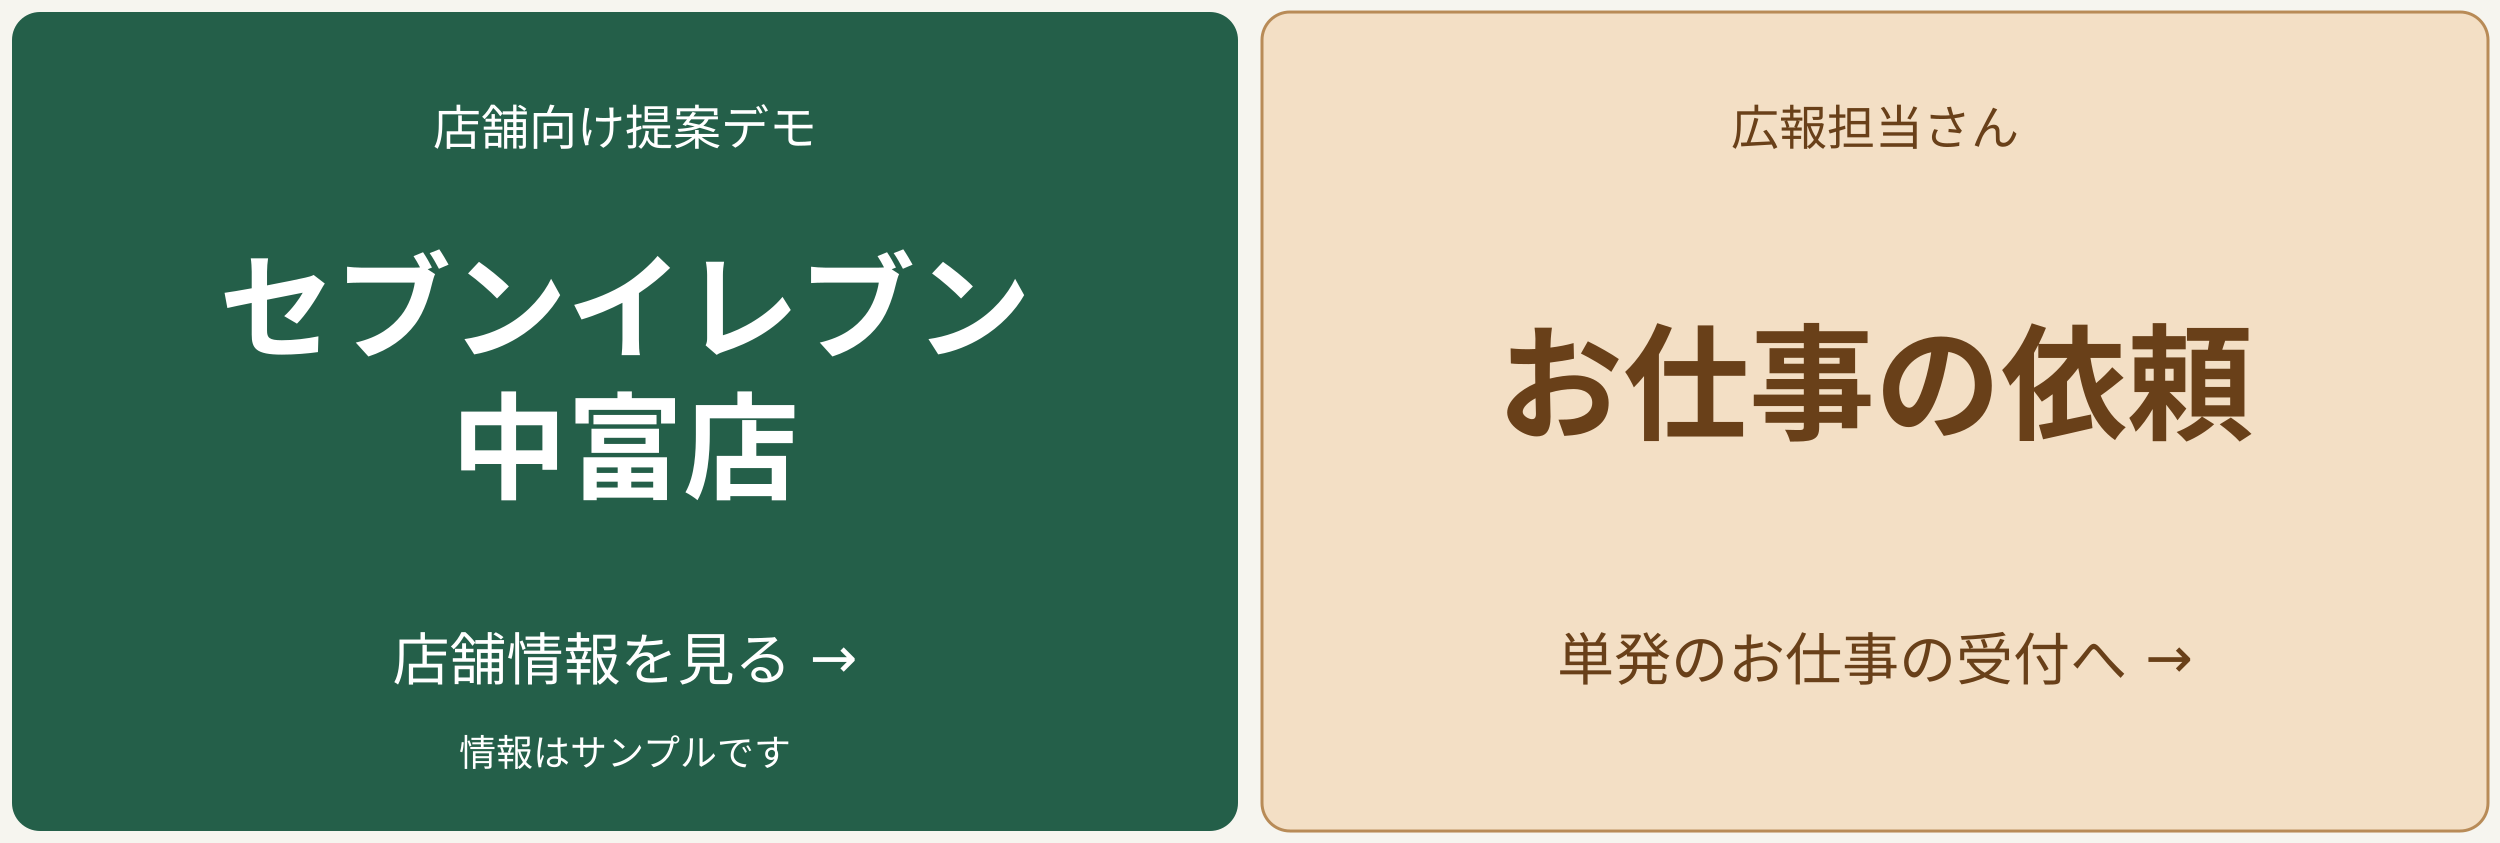
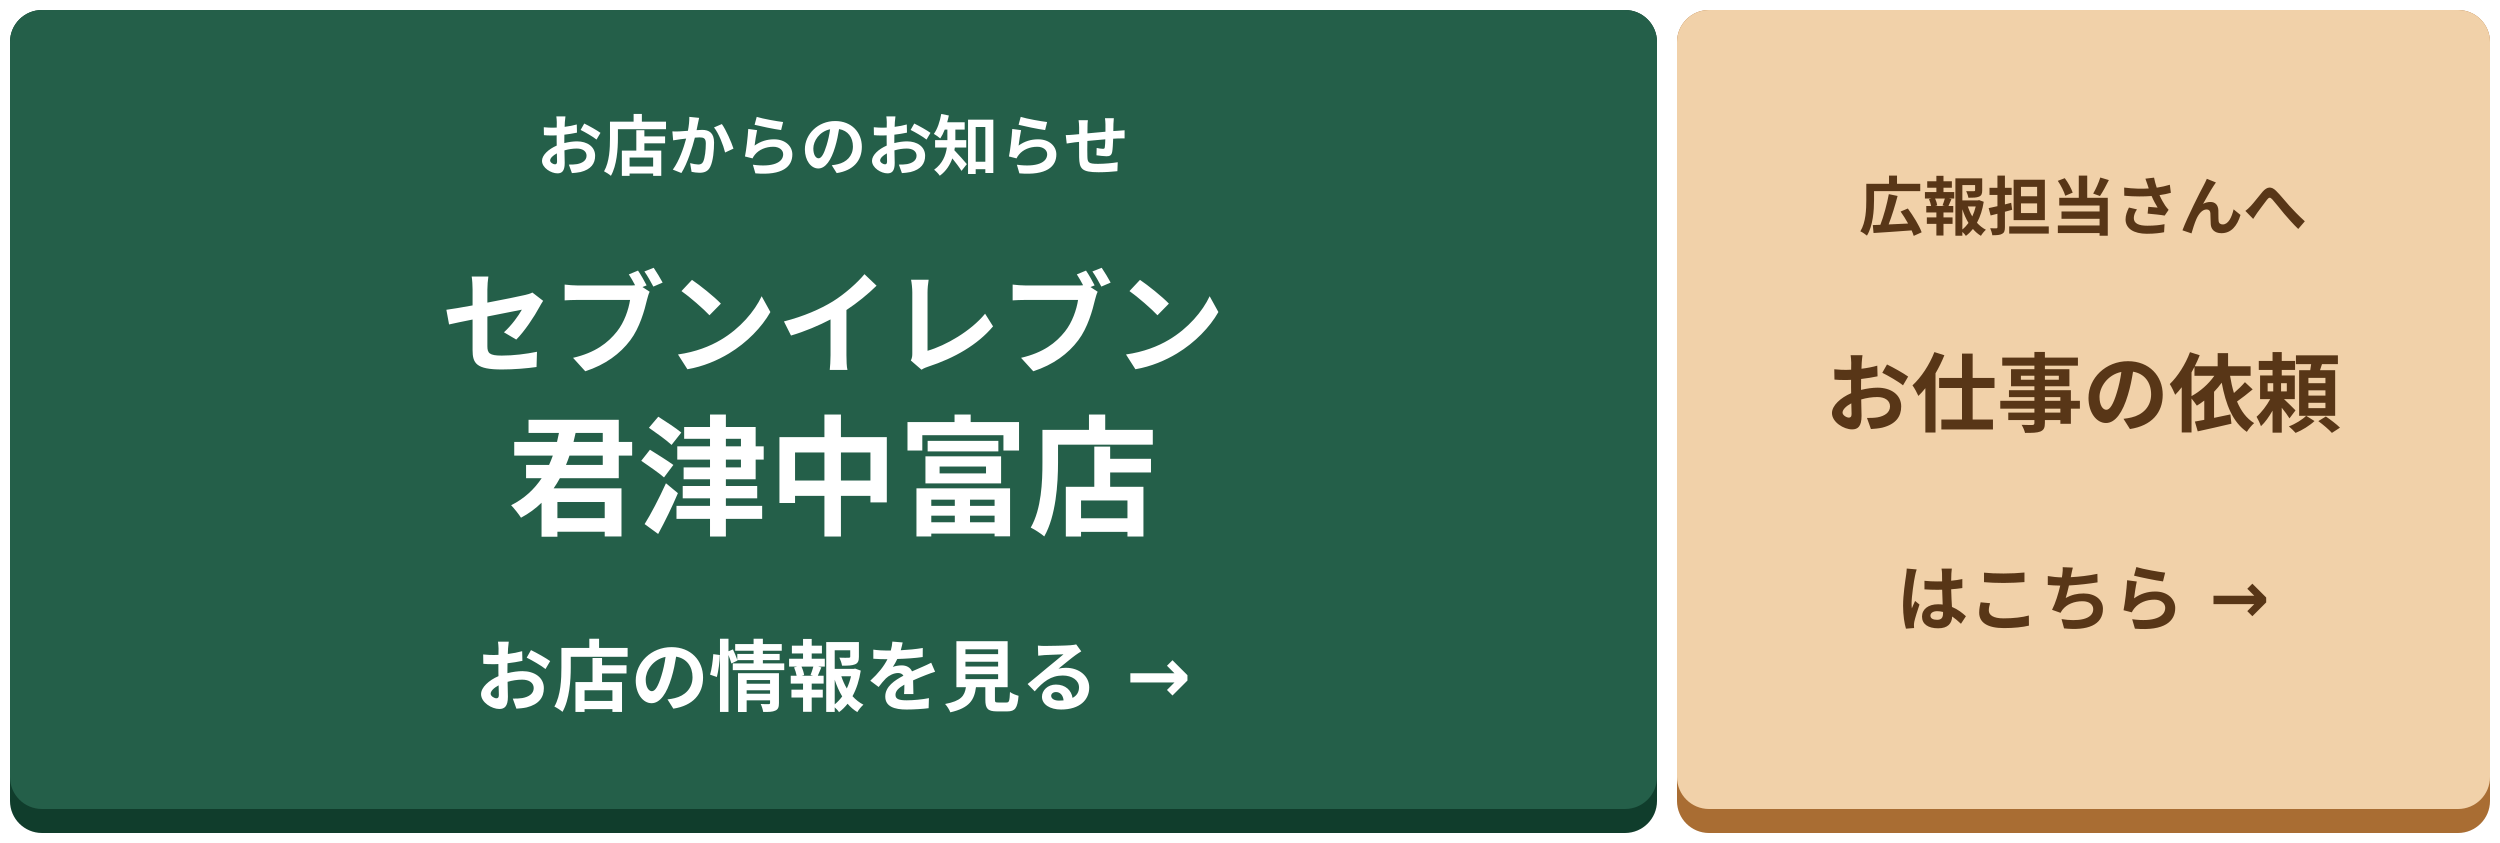
<svg xmlns="http://www.w3.org/2000/svg" width="2500" height="843" viewBox="0 0 2500 843">
-   <rect width="2500" height="843" fill="#f6f5ef" />
-   <rect x="12" y="12" width="1226" height="819" rx="28" fill="#245f49" />
-   <rect x="1262" y="12" width="1226" height="819" rx="28" fill="#f3dfc5" stroke="#b88b57" stroke-width="3" />
-   <g font-family="sans-serif" text-anchor="middle">
-     <g fill="white">
-       <text x="625" y="145" font-size="48">店舗向け提案デモ</text>
-       <text x="625" y="350" font-size="116" font-weight="bold">セブンイレブン</text>
-       <text x="625" y="490" font-size="116" font-weight="bold">中富店</text>
-       <text x="625" y="680" font-size="57">店舗情報を見る →</text>
-       <text x="625" y="766" font-size="37">情報はサンプルです</text>
+   <rect width="2500" height="843" fill="#ffffff" />
+   <rect x="10" y="10" width="1647" height="823" rx="32" fill="#103d2c" />
+   <rect x="10" y="10" width="1647" height="799" rx="32" fill="#245f49" />
+   <rect x="1677" y="10" width="813" height="823" rx="32" fill="#a96d33" />
+   <rect x="1677" y="10" width="813" height="799" rx="32" fill="#f1d1a9" />
+   <g font-family="'Yu Gothic','Meiryo',sans-serif" text-anchor="middle" font-weight="bold">
+     <g fill="#ffffff">
+       <text x="833" y="170" font-size="66">お店からのお知らせ</text>
+       <text x="833" y="365" font-size="112">セブンイレブン</text>
+       <text x="833" y="525" font-size="130">君津中富店</text>
+       <text x="833" y="705" font-size="78">お店の情報を見る →</text>
    </g>
-     <g fill="#694019">
-       <text x="1875" y="145" font-size="48">広報担当さん</text>
-       <text x="1875" y="430" font-size="126" font-weight="bold">お仕事の依頼</text>
-       <text x="1875" y="680" font-size="57">単発のお仕事の受付へ →</text>
+     <g fill="#583617">
+       <text x="2083" y="230" font-size="64">広報担当さんへ</text>
+       <text x="2083" y="425" font-size="86">お仕事の依頼</text>
+       <text x="2083" y="625" font-size="72">はこちら →</text>
    </g>
  </g>
</svg>
